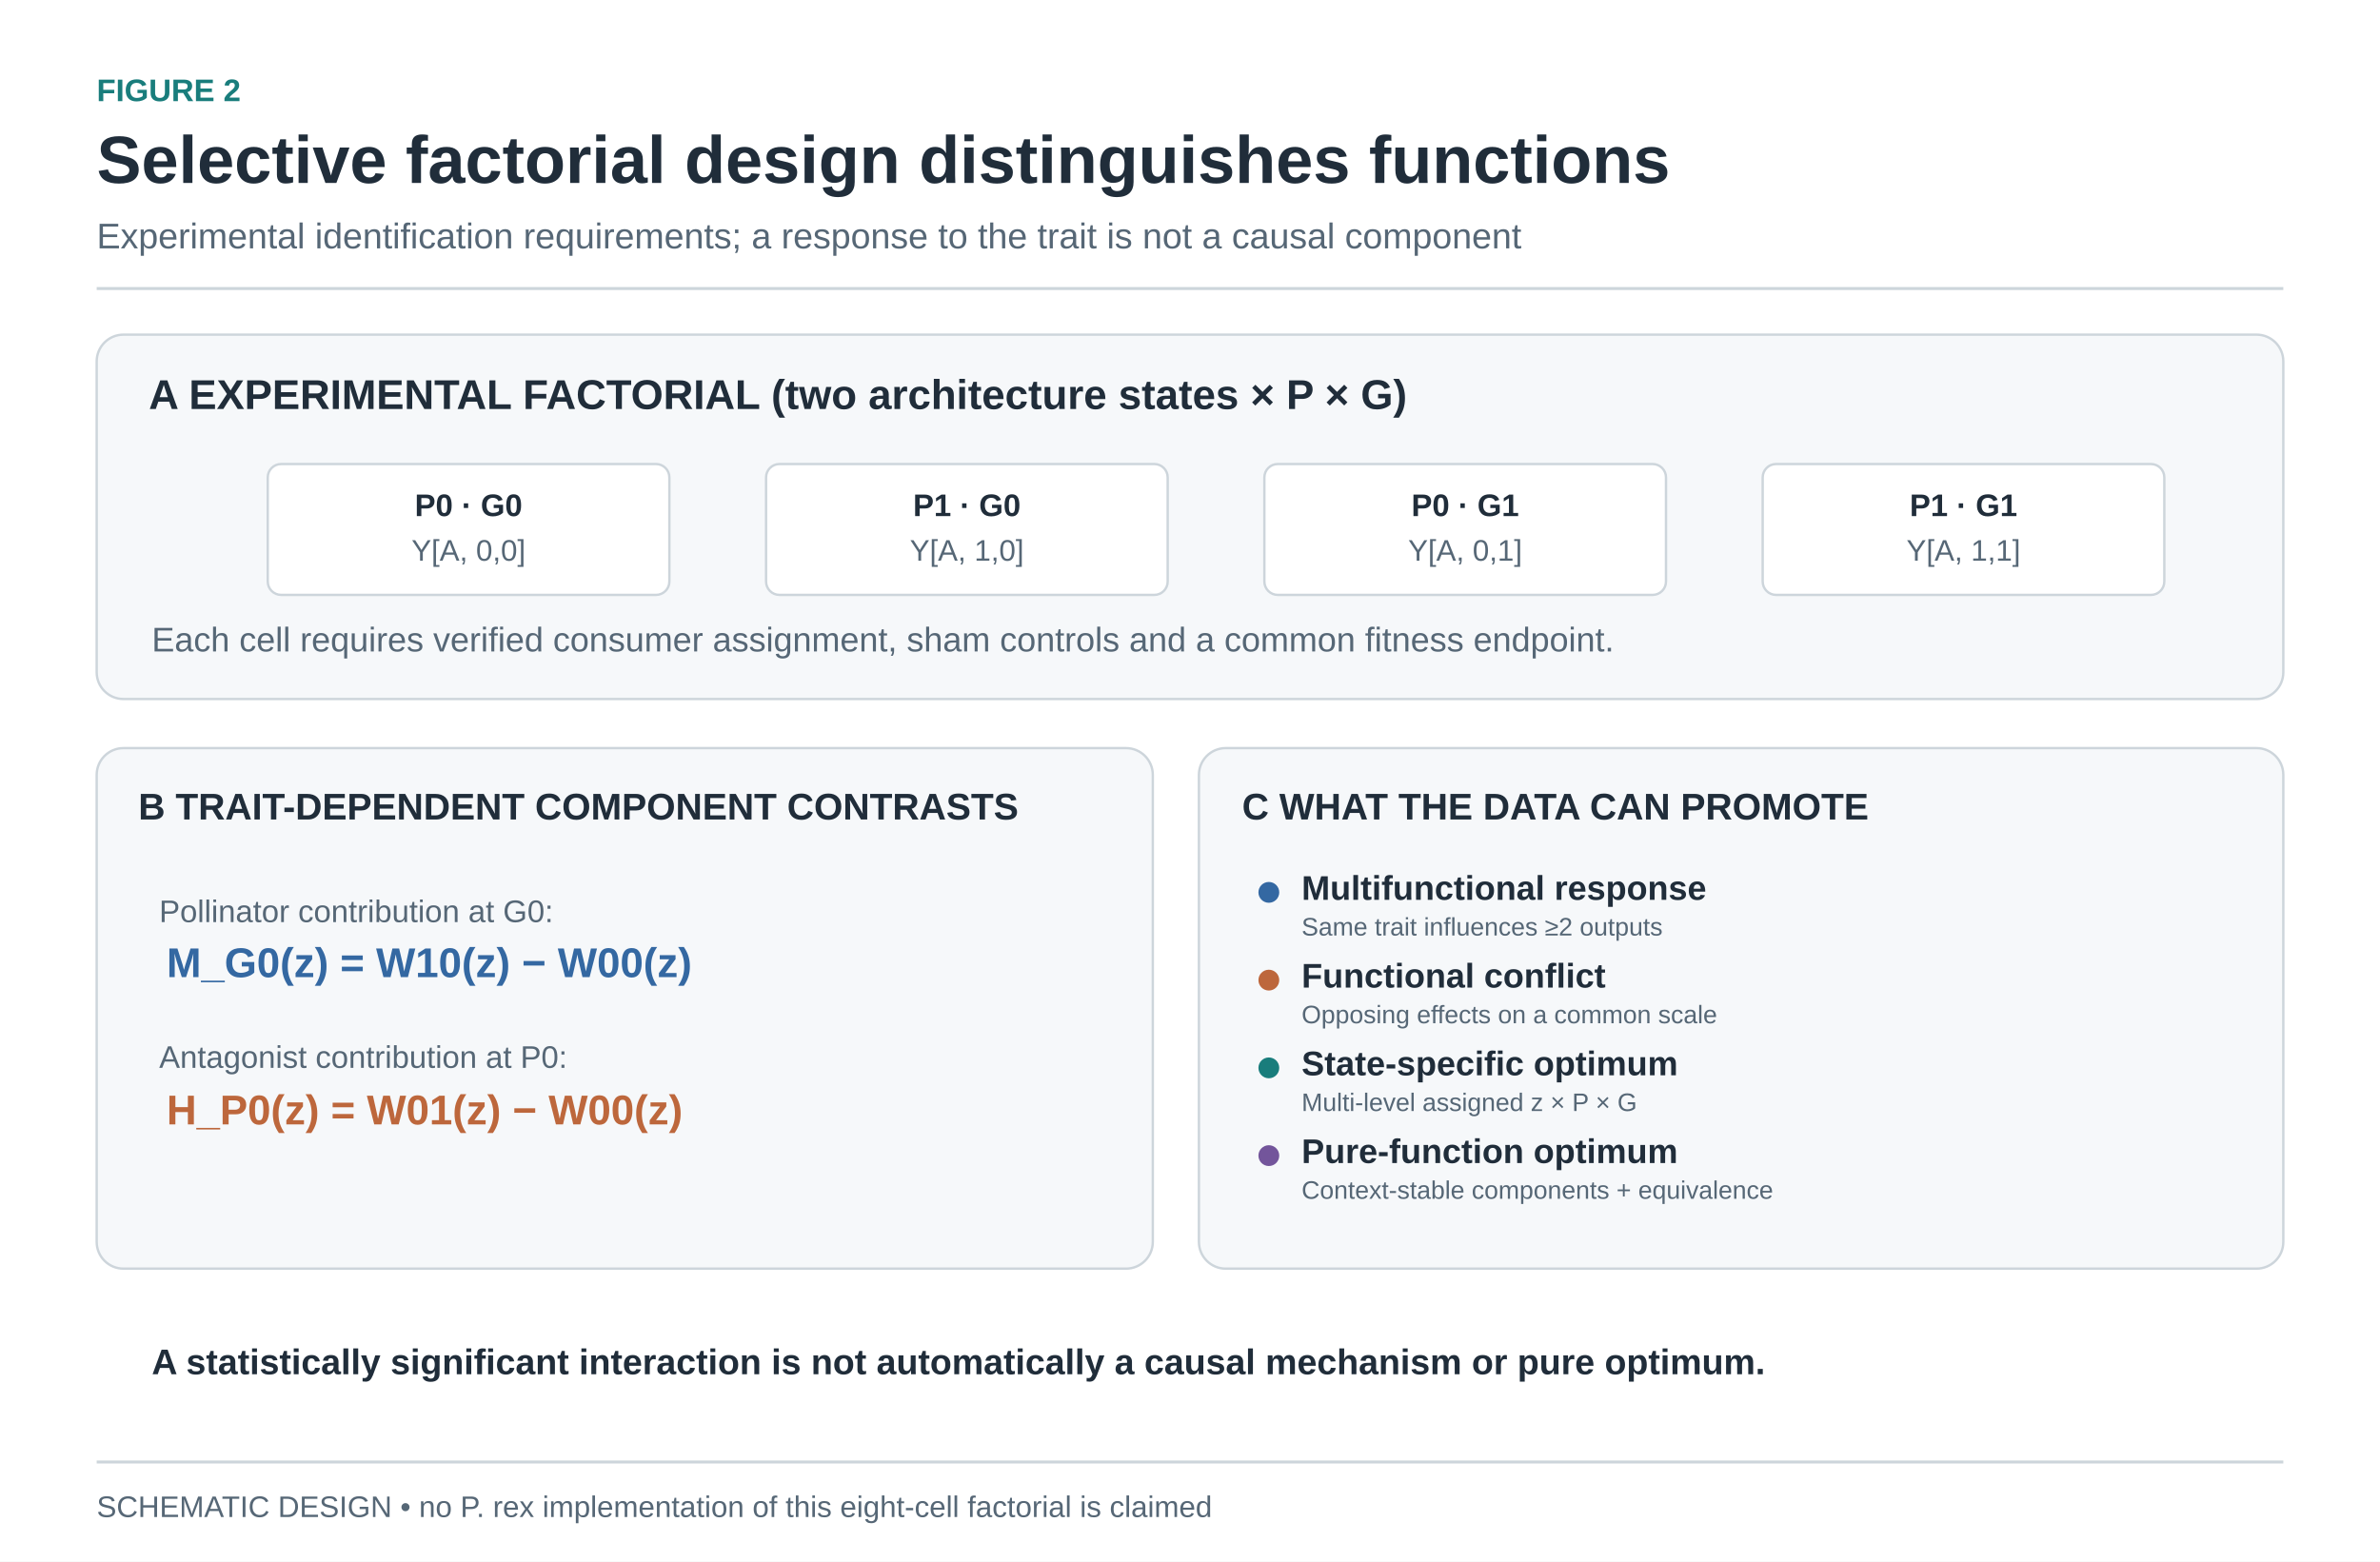
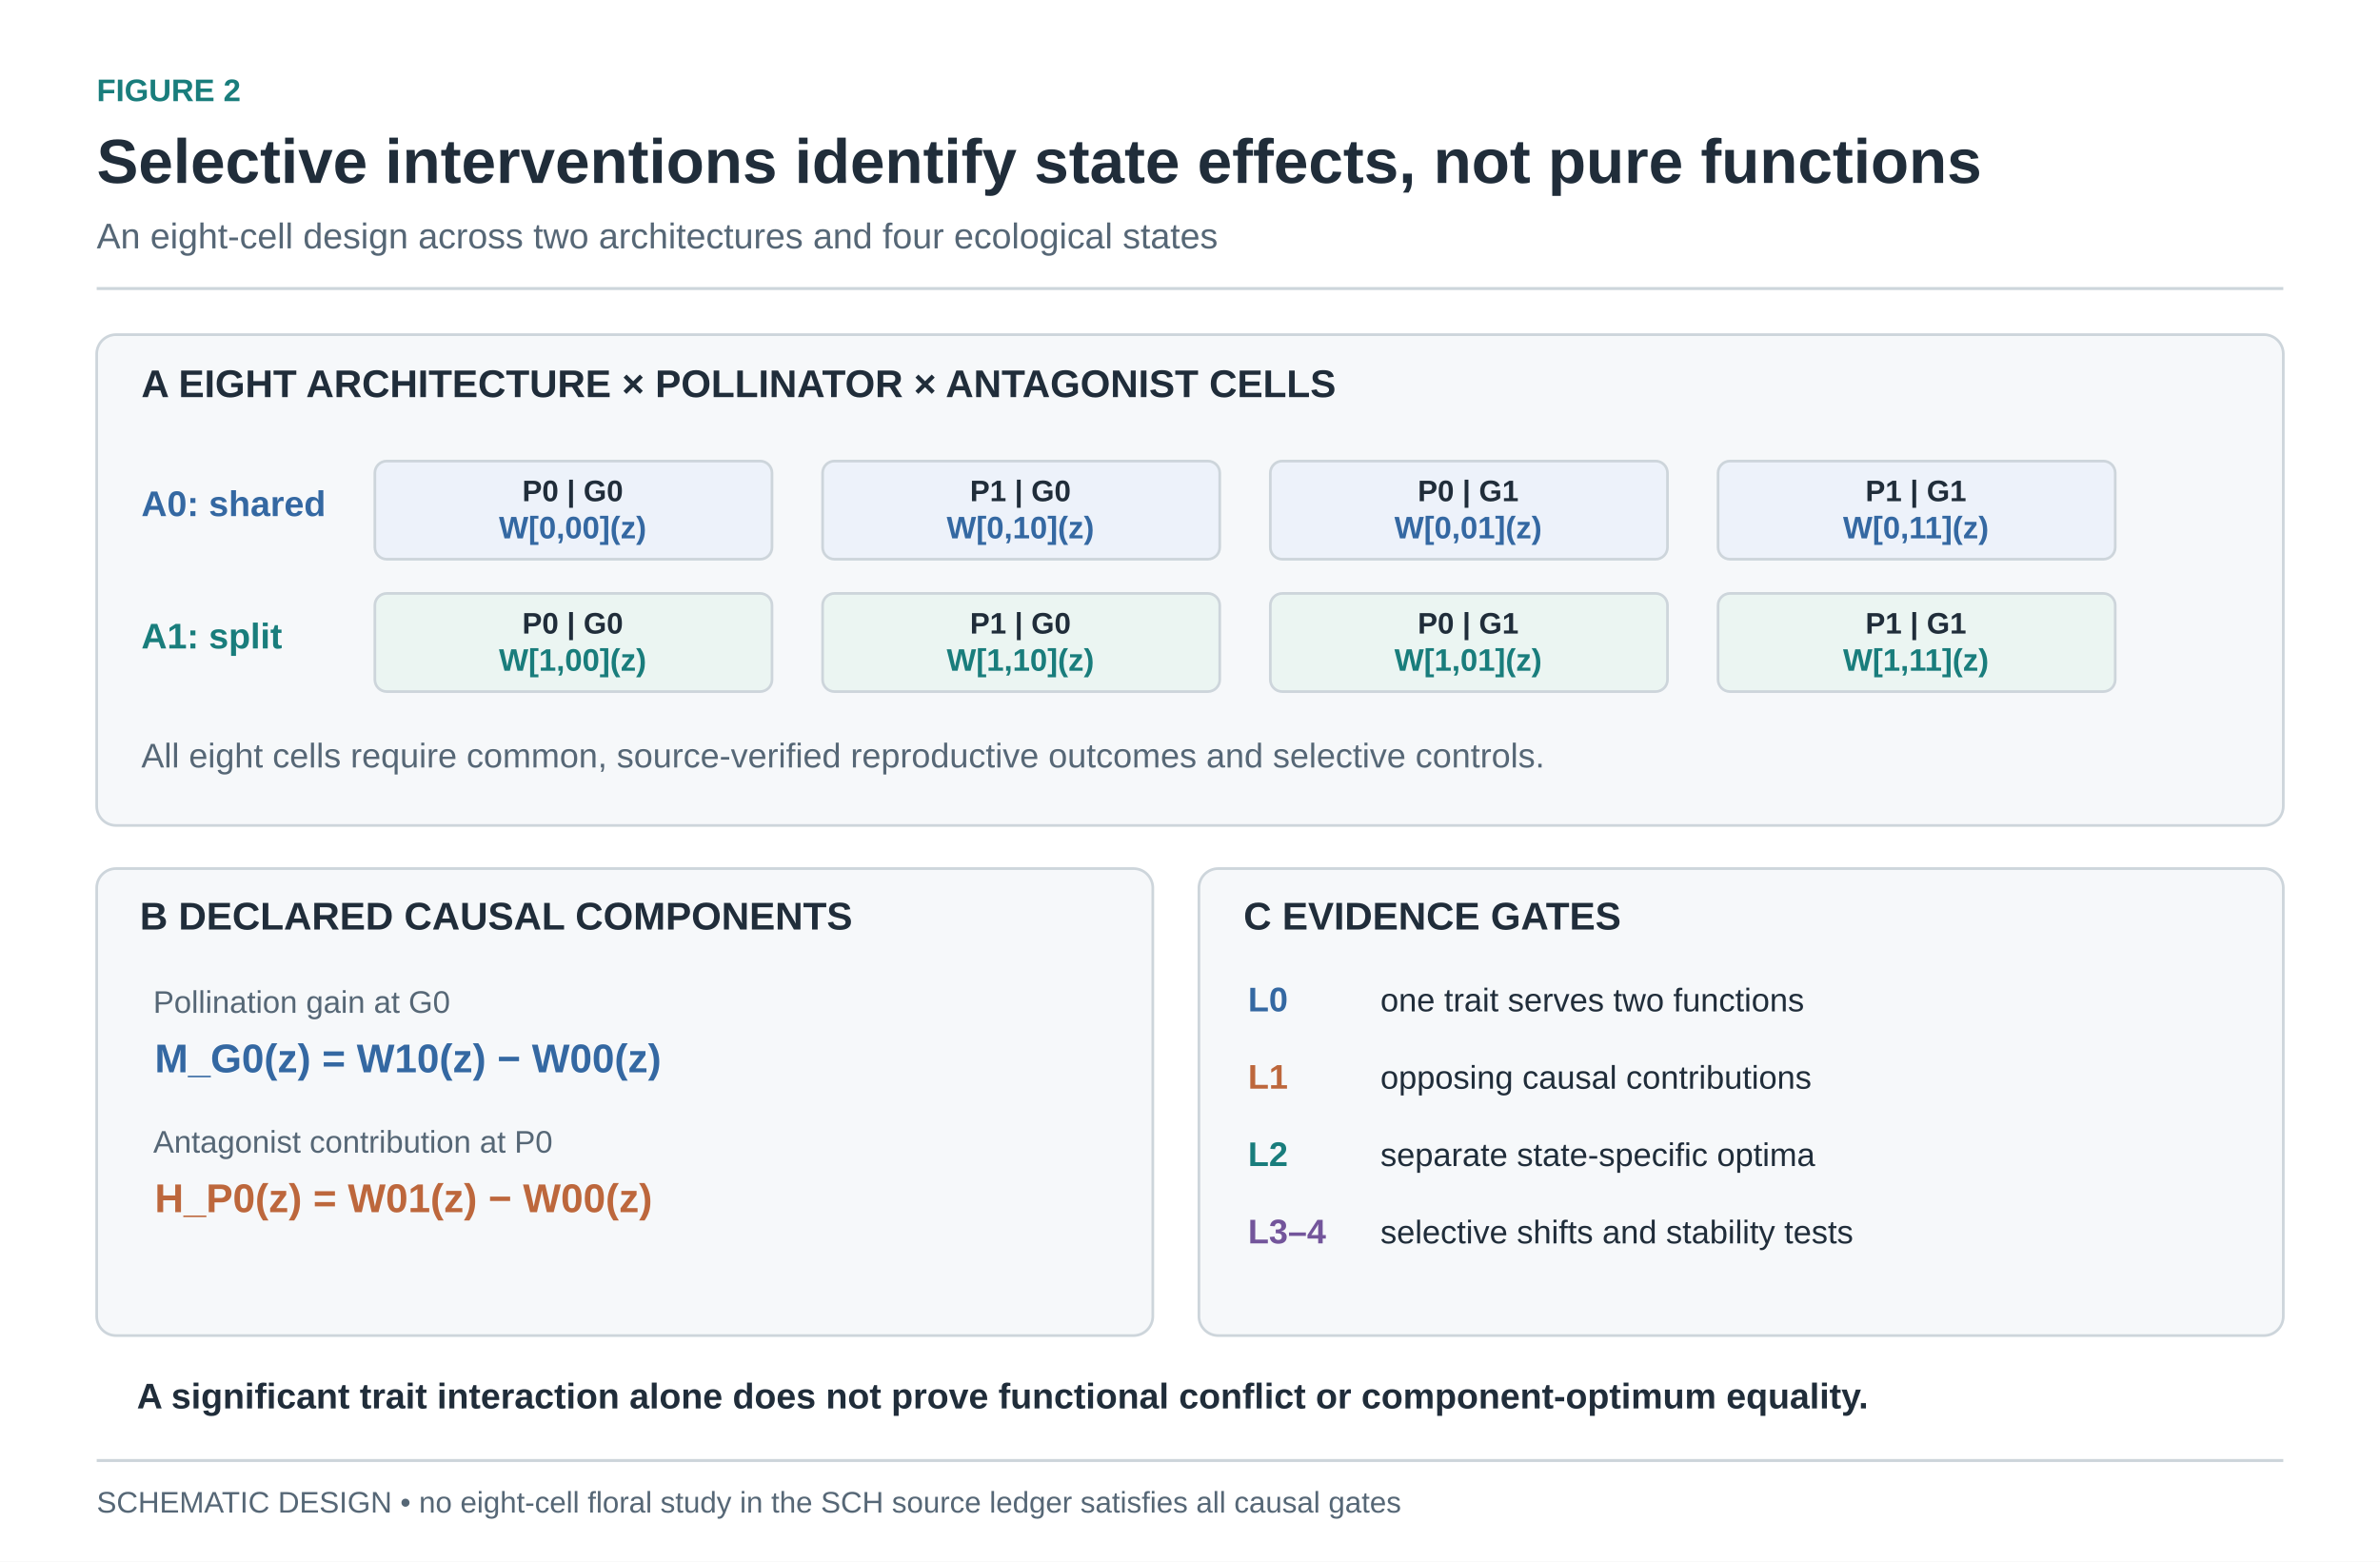
<svg xmlns="http://www.w3.org/2000/svg" width="1600" height="1050" viewBox="0 0 1600 1050" role="img">
-   <rect width="1600" height="1050" fill="#FFFFFF" />
-   <text x="65" y="68" fill="#197D7C" font-family="Arial,Helvetica,sans-serif" font-size="21" font-weight="700" text-anchor="start">FIGURE 2</text>
-   <text x="65" y="123" fill="#202D3A" font-family="Arial,Helvetica,sans-serif" font-size="45" font-weight="700" text-anchor="start">Selective factorial design distinguishes functions</text>
-   <text x="65" y="167" fill="#566776" font-family="Arial,Helvetica,sans-serif" font-size="24" font-weight="400" text-anchor="start">Experimental identification requirements; a response to the trait is not a causal component</text>
+   <rect width="1600" height="1050" fill="white" />
+   <text x="65" y="68" font-family="Arial,Helvetica,sans-serif" font-size="21" font-weight="700" text-anchor="start" fill="#197D7C">FIGURE 2</text>
+   <text x="65" y="123" font-family="Arial,Helvetica,sans-serif" font-size="42" font-weight="700" text-anchor="start" fill="#202D3A">Selective interventions identify state effects, not pure functions</text>
+   <text x="65" y="167" font-family="Arial,Helvetica,sans-serif" font-size="24" font-weight="400" text-anchor="start" fill="#566776">An eight-cell design across two architectures and four ecological states</text>
  <line x1="65" y1="194" x2="1535" y2="194" stroke="#CDD5DB" stroke-width="2" />
-   <rect x="65" y="225" width="1470" height="245" rx="18" fill="#F6F8FA" stroke="#CDD5DB" stroke-width="1.6" />
-   <text x="100" y="275" fill="#202D3A" font-family="Arial,Helvetica,sans-serif" font-size="28" font-weight="700" text-anchor="start">A  EXPERIMENTAL FACTORIAL (two architecture states × P × G)</text>
-   <rect x="180" y="312" width="270" height="88" rx="9" fill="#FFFFFF" stroke="#CDD5DB" stroke-width="1.6" />
-   <text x="315" y="347" fill="#202D3A" font-family="Arial,Helvetica,sans-serif" font-size="21" font-weight="700" text-anchor="middle">P0 · G0</text>
-   <text x="315" y="377" fill="#566776" font-family="Arial,Helvetica,sans-serif" font-size="20" font-weight="400" text-anchor="middle">Y[A, 0,0]</text>
-   <rect x="515" y="312" width="270" height="88" rx="9" fill="#FFFFFF" stroke="#CDD5DB" stroke-width="1.6" />
-   <text x="650" y="347" fill="#202D3A" font-family="Arial,Helvetica,sans-serif" font-size="21" font-weight="700" text-anchor="middle">P1 · G0</text>
-   <text x="650" y="377" fill="#566776" font-family="Arial,Helvetica,sans-serif" font-size="20" font-weight="400" text-anchor="middle">Y[A, 1,0]</text>
-   <rect x="850" y="312" width="270" height="88" rx="9" fill="#FFFFFF" stroke="#CDD5DB" stroke-width="1.6" />
-   <text x="985" y="347" fill="#202D3A" font-family="Arial,Helvetica,sans-serif" font-size="21" font-weight="700" text-anchor="middle">P0 · G1</text>
-   <text x="985" y="377" fill="#566776" font-family="Arial,Helvetica,sans-serif" font-size="20" font-weight="400" text-anchor="middle">Y[A, 0,1]</text>
-   <rect x="1185" y="312" width="270" height="88" rx="9" fill="#FFFFFF" stroke="#CDD5DB" stroke-width="1.6" />
-   <text x="1320" y="347" fill="#202D3A" font-family="Arial,Helvetica,sans-serif" font-size="21" font-weight="700" text-anchor="middle">P1 · G1</text>
-   <text x="1320" y="377" fill="#566776" font-family="Arial,Helvetica,sans-serif" font-size="20" font-weight="400" text-anchor="middle">Y[A, 1,1]</text>
-   <text x="102" y="438" fill="#566776" font-family="Arial,Helvetica,sans-serif" font-size="23" font-weight="400" text-anchor="start">Each cell requires verified consumer assignment, sham controls and a common fitness endpoint.</text>
-   <rect x="65" y="503" width="710" height="350" rx="18" fill="#F6F8FA" stroke="#CDD5DB" stroke-width="1.6" />
-   <rect x="806" y="503" width="729" height="350" rx="18" fill="#F6F8FA" stroke="#CDD5DB" stroke-width="1.6" />
-   <text x="93" y="551" fill="#202D3A" font-family="Arial,Helvetica,sans-serif" font-size="25" font-weight="700" text-anchor="start">B  TRAIT-DEPENDENT COMPONENT CONTRASTS</text>
-   <text x="107" y="620" fill="#566776" font-family="Arial,Helvetica,sans-serif" font-size="21" font-weight="400" text-anchor="start">Pollinator contribution at G0:</text>
-   <text x="112" y="657" fill="#3468A2" font-family="Arial,Helvetica,sans-serif" font-size="28" font-weight="600" text-anchor="start">M_G0(z) = W10(z) − W00(z)</text>
-   <text x="107" y="718" fill="#566776" font-family="Arial,Helvetica,sans-serif" font-size="21" font-weight="400" text-anchor="start">Antagonist contribution at P0:</text>
-   <text x="112" y="756" fill="#BD673C" font-family="Arial,Helvetica,sans-serif" font-size="28" font-weight="600" text-anchor="start">H_P0(z) = W01(z) − W00(z)</text>
-   <text x="835" y="551" fill="#202D3A" font-family="Arial,Helvetica,sans-serif" font-size="25" font-weight="700" text-anchor="start">C  WHAT THE DATA CAN PROMOTE</text>
-   <circle cx="853" cy="600" r="7" fill="#3468A2" stroke="none" stroke-width="1" />
-   <text x="875" y="605" fill="#202D3A" font-family="Arial,Helvetica,sans-serif" font-size="23" font-weight="700" text-anchor="start">Multifunctional response</text>
-   <text x="875" y="629" fill="#566776" font-family="Arial,Helvetica,sans-serif" font-size="17" font-weight="400" text-anchor="start">Same trait influences ≥2 outputs</text>
-   <circle cx="853" cy="659" r="7" fill="#BD673C" stroke="none" stroke-width="1" />
-   <text x="875" y="664" fill="#202D3A" font-family="Arial,Helvetica,sans-serif" font-size="23" font-weight="700" text-anchor="start">Functional conflict</text>
-   <text x="875" y="688" fill="#566776" font-family="Arial,Helvetica,sans-serif" font-size="17" font-weight="400" text-anchor="start">Opposing effects on a common scale</text>
-   <circle cx="853" cy="718" r="7" fill="#197D7C" stroke="none" stroke-width="1" />
-   <text x="875" y="723" fill="#202D3A" font-family="Arial,Helvetica,sans-serif" font-size="23" font-weight="700" text-anchor="start">State-specific optimum</text>
-   <text x="875" y="747" fill="#566776" font-family="Arial,Helvetica,sans-serif" font-size="17" font-weight="400" text-anchor="start">Multi-level assigned z × P × G</text>
-   <circle cx="853" cy="777" r="7" fill="#73559B" stroke="none" stroke-width="1" />
-   <text x="875" y="782" fill="#202D3A" font-family="Arial,Helvetica,sans-serif" font-size="23" font-weight="700" text-anchor="start">Pure-function optimum</text>
-   <text x="875" y="806" fill="#566776" font-family="Arial,Helvetica,sans-serif" font-size="17" font-weight="400" text-anchor="start">Context-stable components + equivalence</text>
-   <text x="102" y="924" fill="#202D3A" font-family="Arial,Helvetica,sans-serif" font-size="24" font-weight="600" text-anchor="start">A statistically significant interaction is not automatically a causal mechanism or pure optimum.</text>
-   <line x1="65" y1="983" x2="1535" y2="983" stroke="#CDD5DB" stroke-width="2" />
-   <text x="65" y="1020" fill="#566776" font-family="Arial,Helvetica,sans-serif" font-size="20" font-weight="400" text-anchor="start">SCHEMATIC DESIGN • no P. rex implementation of this eight-cell factorial is claimed</text>
+   <rect x="65" y="225" width="1470" height="330" rx="13" fill="#F6F8FA" stroke="#CDD5DB" stroke-width="1.8" />
+   <text x="95" y="267" font-family="Arial,Helvetica,sans-serif" font-size="26" font-weight="700" text-anchor="start" fill="#202D3A">A  EIGHT ARCHITECTURE × POLLINATOR × ANTAGONIST CELLS</text>
+   <text x="95" y="347" font-family="Arial,Helvetica,sans-serif" font-size="24" font-weight="700" text-anchor="start" fill="#3468A2">A0: shared</text>
+   <rect x="252" y="310" width="267" height="66" rx="8" fill="#EDF2FA" stroke="#CDD5DB" stroke-width="1.8" />
+   <text x="385" y="337" font-family="Arial,Helvetica,sans-serif" font-size="20" font-weight="600" text-anchor="middle" fill="#202D3A">P0 | G0</text>
+   <text x="385" y="362" font-family="Arial,Helvetica,sans-serif" font-size="21" font-weight="700" text-anchor="middle" fill="#3468A2">W[0,00](z)</text>
+   <rect x="553" y="310" width="267" height="66" rx="8" fill="#EDF2FA" stroke="#CDD5DB" stroke-width="1.8" />
+   <text x="686" y="337" font-family="Arial,Helvetica,sans-serif" font-size="20" font-weight="600" text-anchor="middle" fill="#202D3A">P1 | G0</text>
+   <text x="686" y="362" font-family="Arial,Helvetica,sans-serif" font-size="21" font-weight="700" text-anchor="middle" fill="#3468A2">W[0,10](z)</text>
+   <rect x="854" y="310" width="267" height="66" rx="8" fill="#EDF2FA" stroke="#CDD5DB" stroke-width="1.8" />
+   <text x="987" y="337" font-family="Arial,Helvetica,sans-serif" font-size="20" font-weight="600" text-anchor="middle" fill="#202D3A">P0 | G1</text>
+   <text x="987" y="362" font-family="Arial,Helvetica,sans-serif" font-size="21" font-weight="700" text-anchor="middle" fill="#3468A2">W[0,01](z)</text>
+   <rect x="1155" y="310" width="267" height="66" rx="8" fill="#EDF2FA" stroke="#CDD5DB" stroke-width="1.8" />
+   <text x="1288" y="337" font-family="Arial,Helvetica,sans-serif" font-size="20" font-weight="600" text-anchor="middle" fill="#202D3A">P1 | G1</text>
+   <text x="1288" y="362" font-family="Arial,Helvetica,sans-serif" font-size="21" font-weight="700" text-anchor="middle" fill="#3468A2">W[0,11](z)</text>
+   <text x="95" y="436" font-family="Arial,Helvetica,sans-serif" font-size="24" font-weight="700" text-anchor="start" fill="#197D7C">A1: split</text>
+   <rect x="252" y="399" width="267" height="66" rx="8" fill="#EBF5F2" stroke="#CDD5DB" stroke-width="1.8" />
+   <text x="385" y="426" font-family="Arial,Helvetica,sans-serif" font-size="20" font-weight="600" text-anchor="middle" fill="#202D3A">P0 | G0</text>
+   <text x="385" y="451" font-family="Arial,Helvetica,sans-serif" font-size="21" font-weight="700" text-anchor="middle" fill="#197D7C">W[1,00](z)</text>
+   <rect x="553" y="399" width="267" height="66" rx="8" fill="#EBF5F2" stroke="#CDD5DB" stroke-width="1.8" />
+   <text x="686" y="426" font-family="Arial,Helvetica,sans-serif" font-size="20" font-weight="600" text-anchor="middle" fill="#202D3A">P1 | G0</text>
+   <text x="686" y="451" font-family="Arial,Helvetica,sans-serif" font-size="21" font-weight="700" text-anchor="middle" fill="#197D7C">W[1,10](z)</text>
+   <rect x="854" y="399" width="267" height="66" rx="8" fill="#EBF5F2" stroke="#CDD5DB" stroke-width="1.8" />
+   <text x="987" y="426" font-family="Arial,Helvetica,sans-serif" font-size="20" font-weight="600" text-anchor="middle" fill="#202D3A">P0 | G1</text>
+   <text x="987" y="451" font-family="Arial,Helvetica,sans-serif" font-size="21" font-weight="700" text-anchor="middle" fill="#197D7C">W[1,01](z)</text>
+   <rect x="1155" y="399" width="267" height="66" rx="8" fill="#EBF5F2" stroke="#CDD5DB" stroke-width="1.8" />
+   <text x="1288" y="426" font-family="Arial,Helvetica,sans-serif" font-size="20" font-weight="600" text-anchor="middle" fill="#202D3A">P1 | G1</text>
+   <text x="1288" y="451" font-family="Arial,Helvetica,sans-serif" font-size="21" font-weight="700" text-anchor="middle" fill="#197D7C">W[1,11](z)</text>
+   <text x="95" y="516" font-family="Arial,Helvetica,sans-serif" font-size="23" font-weight="400" text-anchor="start" fill="#566776">All eight cells require common, source-verified reproductive outcomes and selective controls.</text>
+   <rect x="65" y="584" width="710" height="314" rx="13" fill="#F6F8FA" stroke="#CDD5DB" stroke-width="1.8" />
+   <rect x="806" y="584" width="729" height="314" rx="13" fill="#F6F8FA" stroke="#CDD5DB" stroke-width="1.8" />
+   <text x="94" y="625" font-family="Arial,Helvetica,sans-serif" font-size="26" font-weight="700" text-anchor="start" fill="#202D3A">B  DECLARED CAUSAL COMPONENTS</text>
+   <text x="103" y="681" font-family="Arial,Helvetica,sans-serif" font-size="21" font-weight="400" text-anchor="start" fill="#566776">Pollination gain at G0</text>
+   <text x="104" y="721" font-family="Arial,Helvetica,sans-serif" font-size="27" font-weight="700" text-anchor="start" fill="#3468A2">M_G0(z) = W10(z) − W00(z)</text>
+   <text x="103" y="775" font-family="Arial,Helvetica,sans-serif" font-size="21" font-weight="400" text-anchor="start" fill="#566776">Antagonist contribution at P0</text>
+   <text x="104" y="815" font-family="Arial,Helvetica,sans-serif" font-size="27" font-weight="700" text-anchor="start" fill="#BD673C">H_P0(z) = W01(z) − W00(z)</text>
+   <text x="836" y="625" font-family="Arial,Helvetica,sans-serif" font-size="26" font-weight="700" text-anchor="start" fill="#202D3A">C  EVIDENCE GATES</text>
+   <text x="839" y="680" font-family="Arial,Helvetica,sans-serif" font-size="23" font-weight="700" text-anchor="start" fill="#3468A2">L0</text>
+   <text x="928" y="680" font-family="Arial,Helvetica,sans-serif" font-size="22" font-weight="400" text-anchor="start" fill="#202D3A">one trait serves two functions</text>
+   <text x="839" y="732" font-family="Arial,Helvetica,sans-serif" font-size="23" font-weight="700" text-anchor="start" fill="#BD673C">L1</text>
+   <text x="928" y="732" font-family="Arial,Helvetica,sans-serif" font-size="22" font-weight="400" text-anchor="start" fill="#202D3A">opposing causal contributions</text>
+   <text x="839" y="784" font-family="Arial,Helvetica,sans-serif" font-size="23" font-weight="700" text-anchor="start" fill="#197D7C">L2</text>
+   <text x="928" y="784" font-family="Arial,Helvetica,sans-serif" font-size="22" font-weight="400" text-anchor="start" fill="#202D3A">separate state-specific optima</text>
+   <text x="839" y="836" font-family="Arial,Helvetica,sans-serif" font-size="23" font-weight="700" text-anchor="start" fill="#73559B">L3–4</text>
+   <text x="928" y="836" font-family="Arial,Helvetica,sans-serif" font-size="22" font-weight="400" text-anchor="start" fill="#202D3A">selective shifts and stability tests</text>
+   <text x="92" y="947" font-family="Arial,Helvetica,sans-serif" font-size="24" font-weight="600" text-anchor="start" fill="#202D3A">A significant trait interaction alone does not prove functional conflict or component-optimum equality.</text>
+   <line x1="65" y1="982" x2="1535" y2="982" stroke="#CDD5DB" stroke-width="2" />
+   <text x="65" y="1017" font-family="Arial,Helvetica,sans-serif" font-size="20" font-weight="400" text-anchor="start" fill="#566776">SCHEMATIC DESIGN • no eight-cell floral study in the SCH source ledger satisfies all causal gates</text>
</svg>
